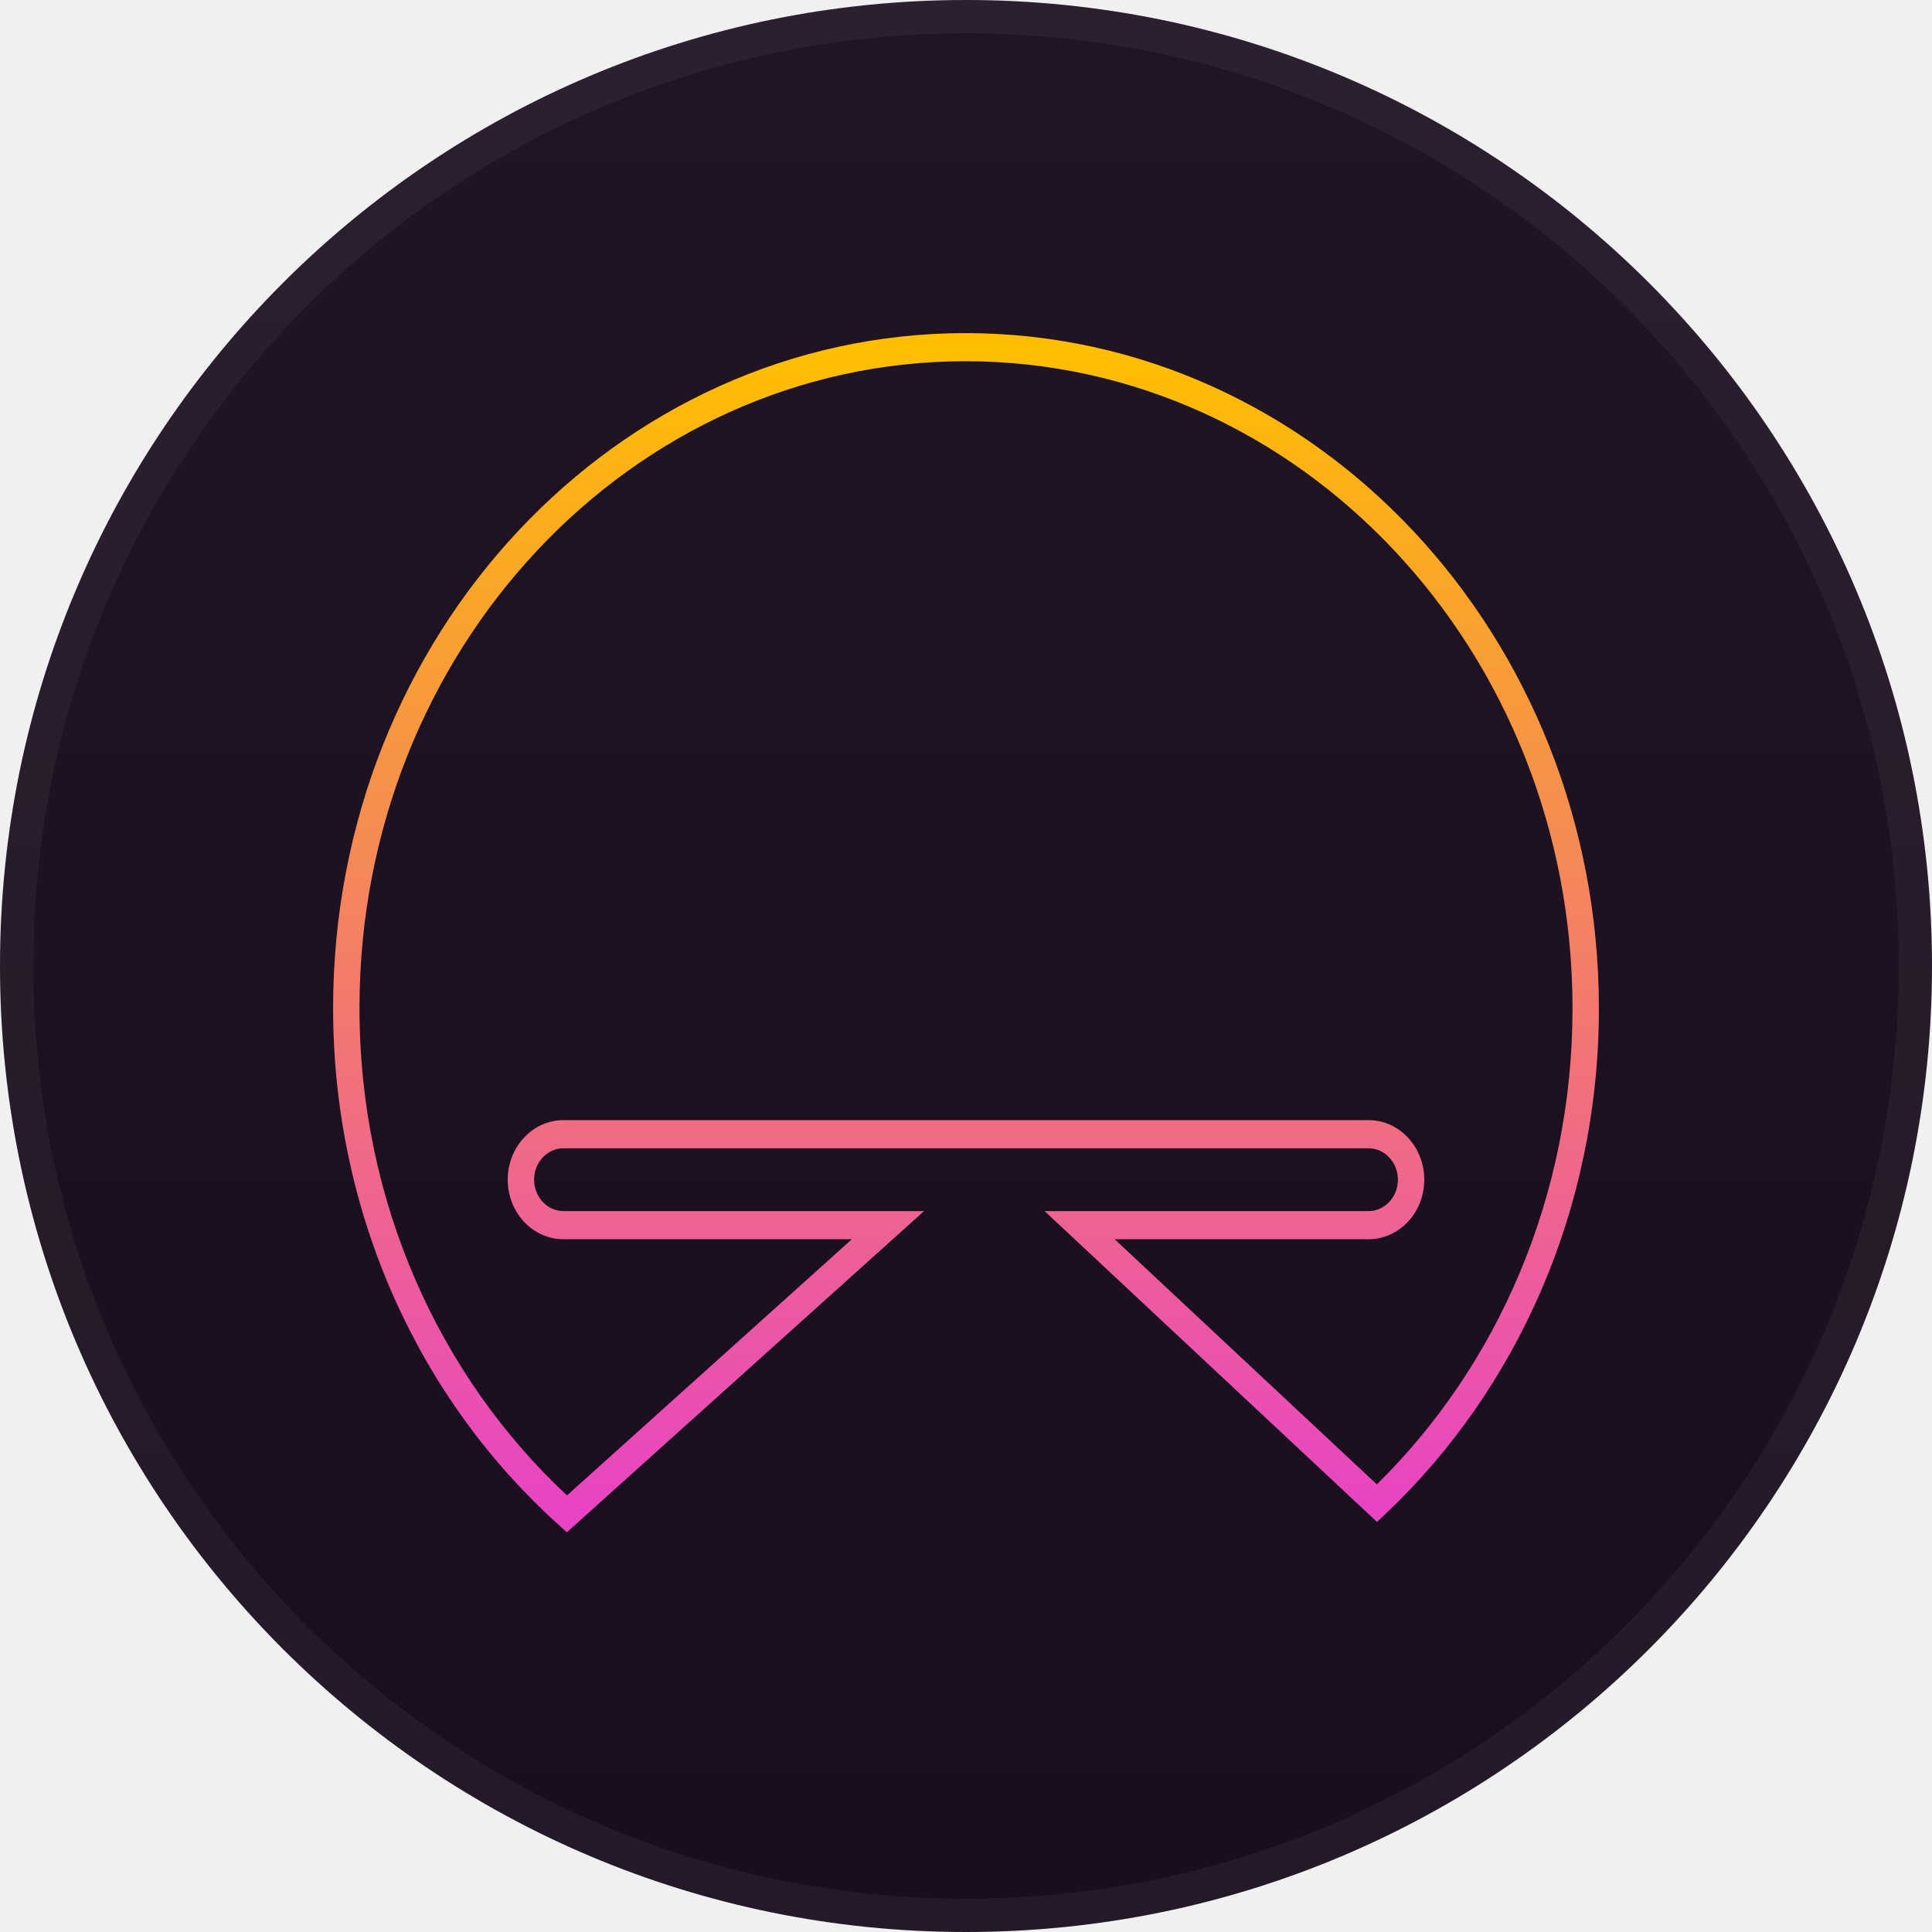
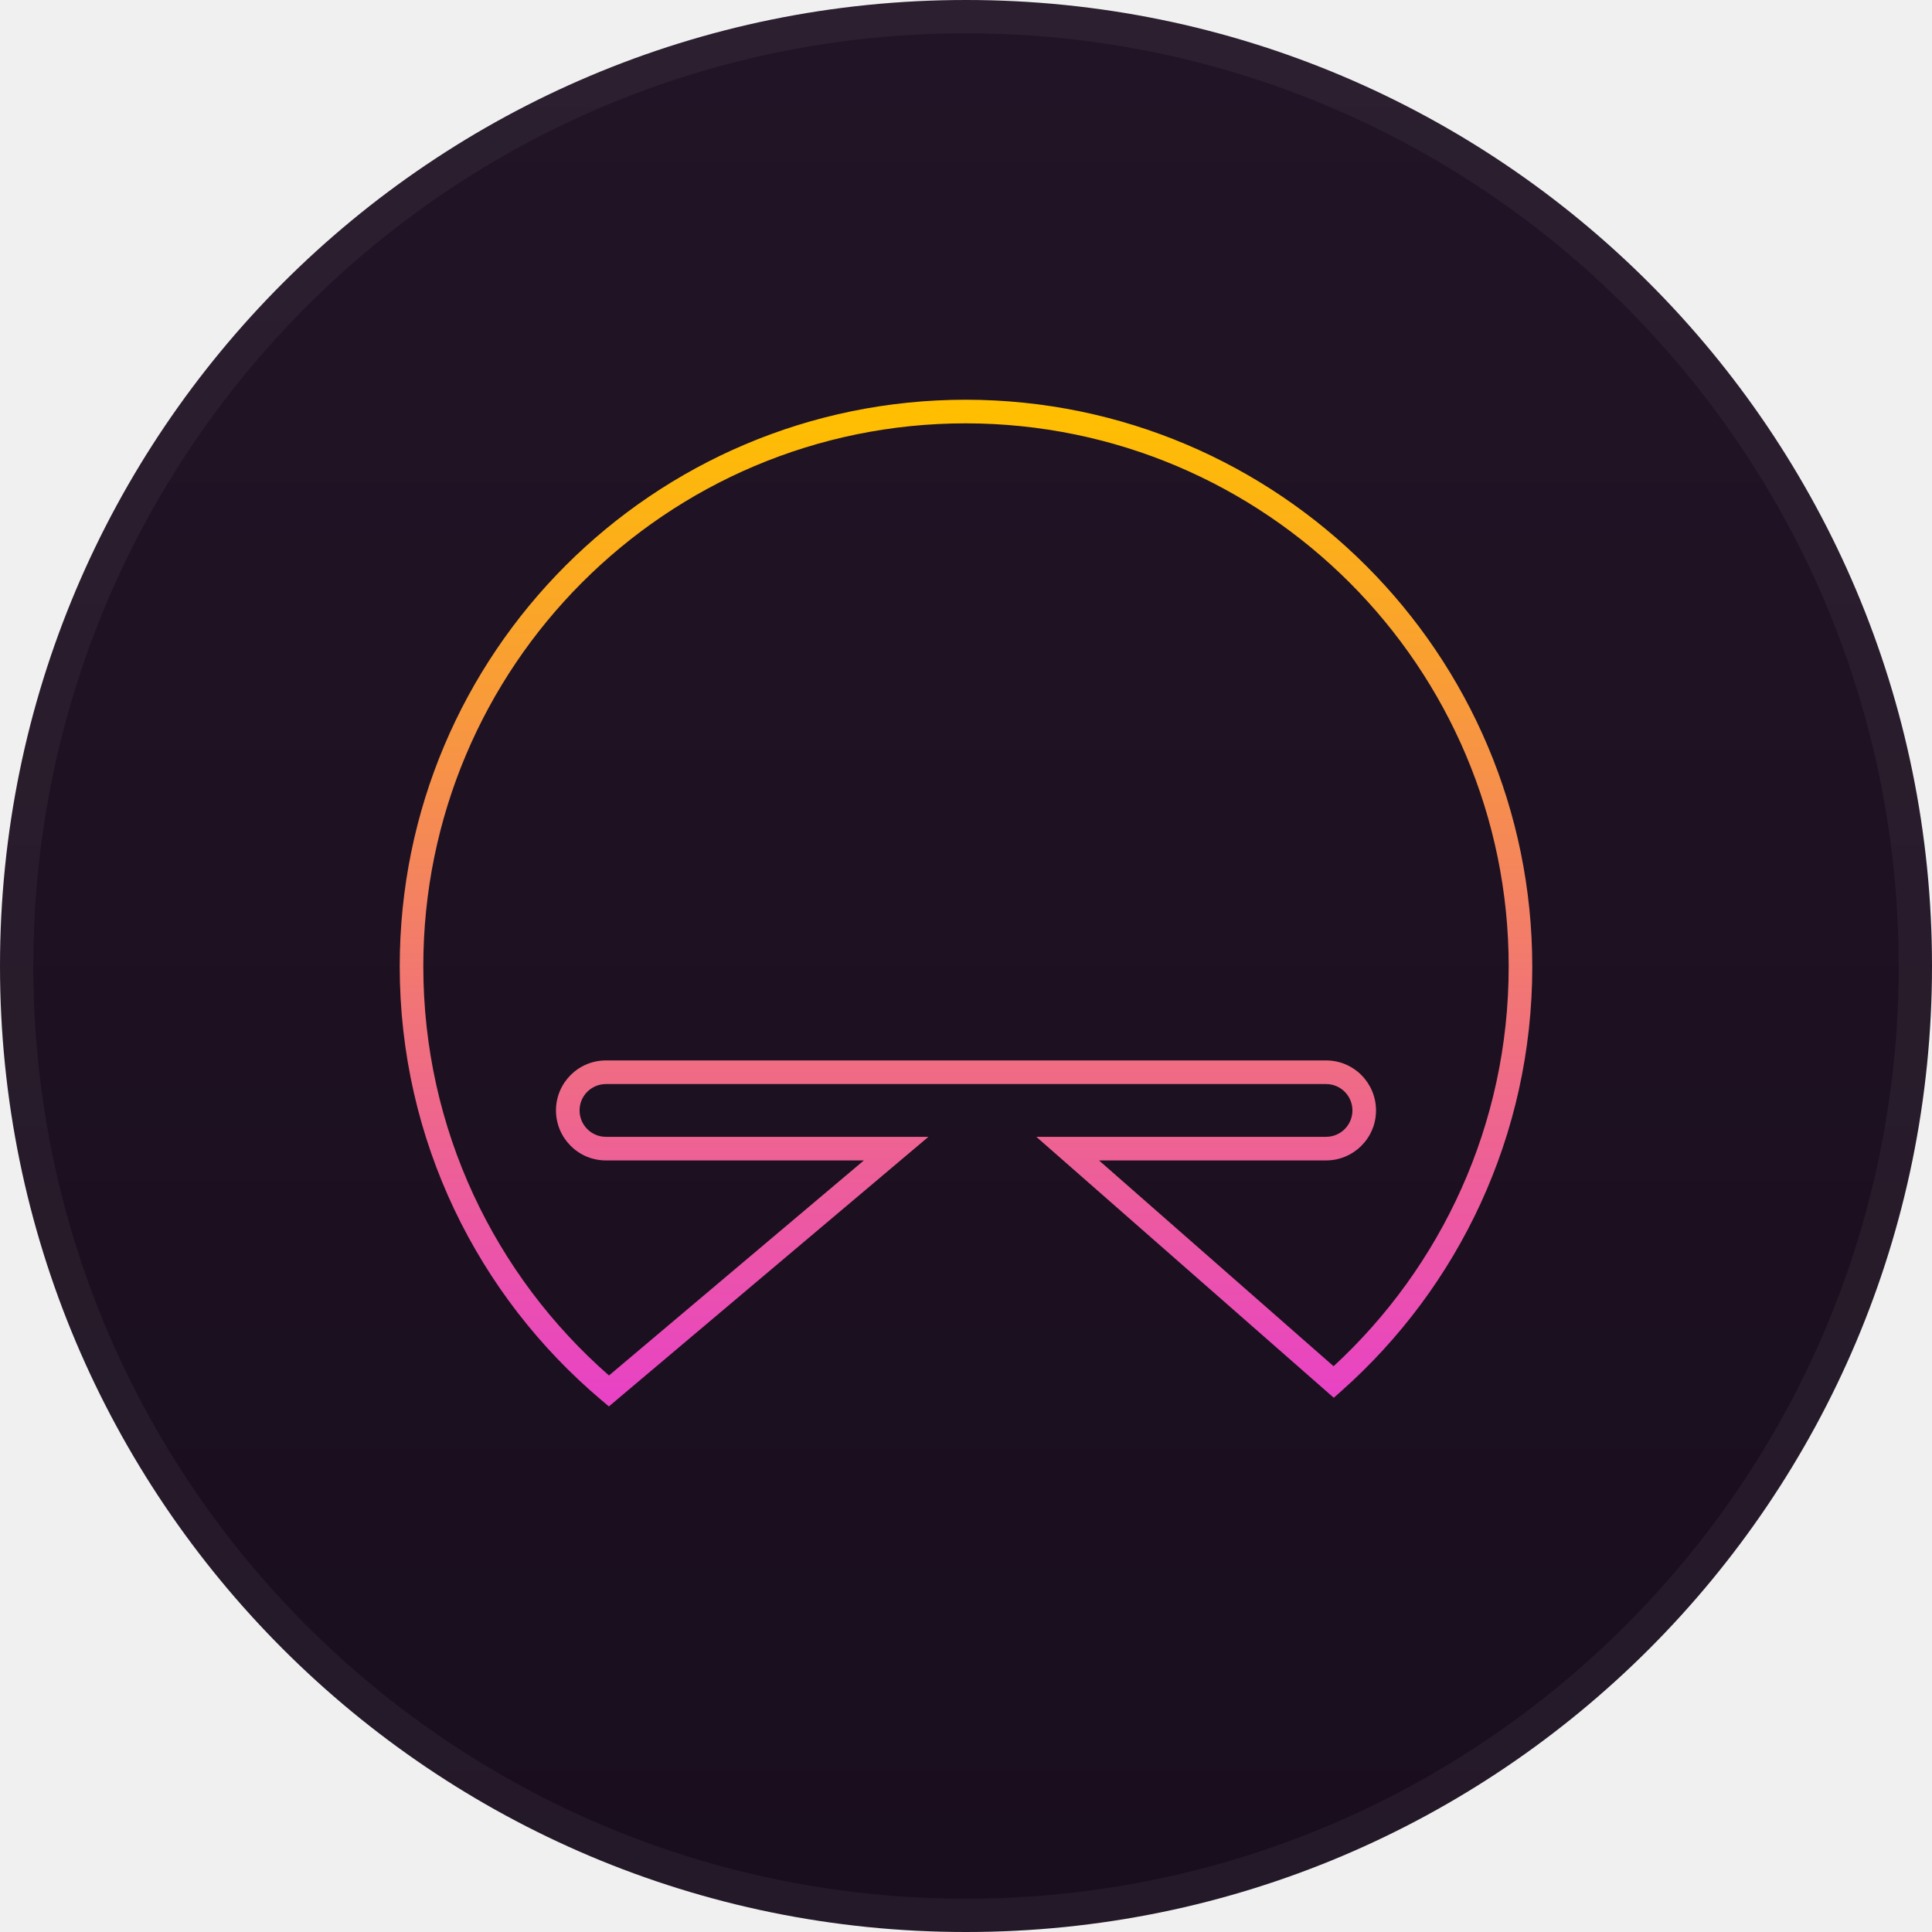
<svg xmlns="http://www.w3.org/2000/svg" width="58" height="58" viewBox="0 0 58 58" fill="none">
-   <circle cx="29" cy="29" r="29" fill="url(#paint0_linear_5508)" />
+   <circle cx="29" cy="29" r="29" fill="url(#paint0_linear_7700_13097)" />
  <circle cx="29" cy="29" r="28.5" stroke="white" stroke-opacity="0.05" />
-   <path fill-rule="evenodd" clip-rule="evenodd" d="M28.994 10.844C18.94 10.844 10.792 19.536 10.792 30.262C10.792 36.096 13.201 41.328 17.021 44.893L25.573 37.203H16.918C15.985 37.203 15.242 36.394 15.242 35.415C15.242 34.42 16 33.627 16.918 33.627H41.082C42.015 33.627 42.758 34.436 42.758 35.415C42.758 36.41 41.999 37.203 41.082 37.203H33.463L41.334 44.562C44.943 41.014 47.208 35.927 47.208 30.274C47.208 19.549 39.049 10.856 28.994 10.844ZM10 30.262C10 19.07 18.503 10 28.994 10C39.486 10.012 48 19.082 48 30.274C48 36.313 45.522 41.733 41.6 45.443L41.339 45.69L31.36 36.358H41.082C41.567 36.358 41.966 35.939 41.966 35.415C41.966 34.898 41.573 34.472 41.082 34.472H16.918C16.433 34.472 16.034 34.891 16.034 35.415C16.034 35.932 16.427 36.358 16.918 36.358H27.741L17.018 46L16.763 45.77C12.626 42.049 10 36.483 10 30.262Z" fill="url(#paint1_linear_5508)" />
+   <path fill-rule="evenodd" clip-rule="evenodd" d="M28.995 12.709C19.999 12.709 12.708 20.006 12.708 29.01C12.708 33.907 14.864 38.3 18.282 41.293L25.934 34.837H18.19C17.355 34.837 16.691 34.158 16.691 33.336C16.691 32.501 17.369 31.835 18.19 31.835H39.81C40.645 31.835 41.309 32.514 41.309 33.336C41.309 34.172 40.631 34.837 39.81 34.837H32.993L40.035 41.015C43.264 38.037 45.292 33.766 45.292 29.02C45.292 20.016 37.992 12.719 28.995 12.709ZM12 29.01C12 19.614 19.608 12 28.995 12H28.995C38.382 12.01 46 19.624 46 29.02C46 34.09 43.782 38.64 40.274 41.755L40.041 41.962L31.111 34.128H39.81C40.244 34.128 40.601 33.776 40.601 33.336C40.601 32.902 40.25 32.544 39.81 32.544H18.19C17.756 32.544 17.399 32.896 17.399 33.336C17.399 33.77 17.75 34.128 18.19 34.128H27.873L18.279 42.222L18.051 42.029C14.35 38.905 12 34.232 12 29.01Z" fill="url(#paint1_linear_7700_13097)" />
  <defs>
-     <linearGradient id="paint0_linear_5508" x1="29" y1="0" x2="29" y2="58" gradientUnits="userSpaceOnUse">
+     <linearGradient id="paint0_linear_7700_13097" x1="29" y1="0" x2="29" y2="58" gradientUnits="userSpaceOnUse">
      <stop stop-color="#211426" />
      <stop offset="1" stop-color="#190E1D" />
    </linearGradient>
-     <linearGradient id="paint1_linear_5508" x1="29" y1="10.422" x2="29" y2="45.448" gradientUnits="userSpaceOnUse">
+     <linearGradient id="paint1_linear_7700_13097" x1="29" y1="12.354" x2="29" y2="41.759" gradientUnits="userSpaceOnUse">
      <stop stop-color="#FFBF00" />
      <stop offset="1" stop-color="#E843C4" />
    </linearGradient>
  </defs>
</svg>
